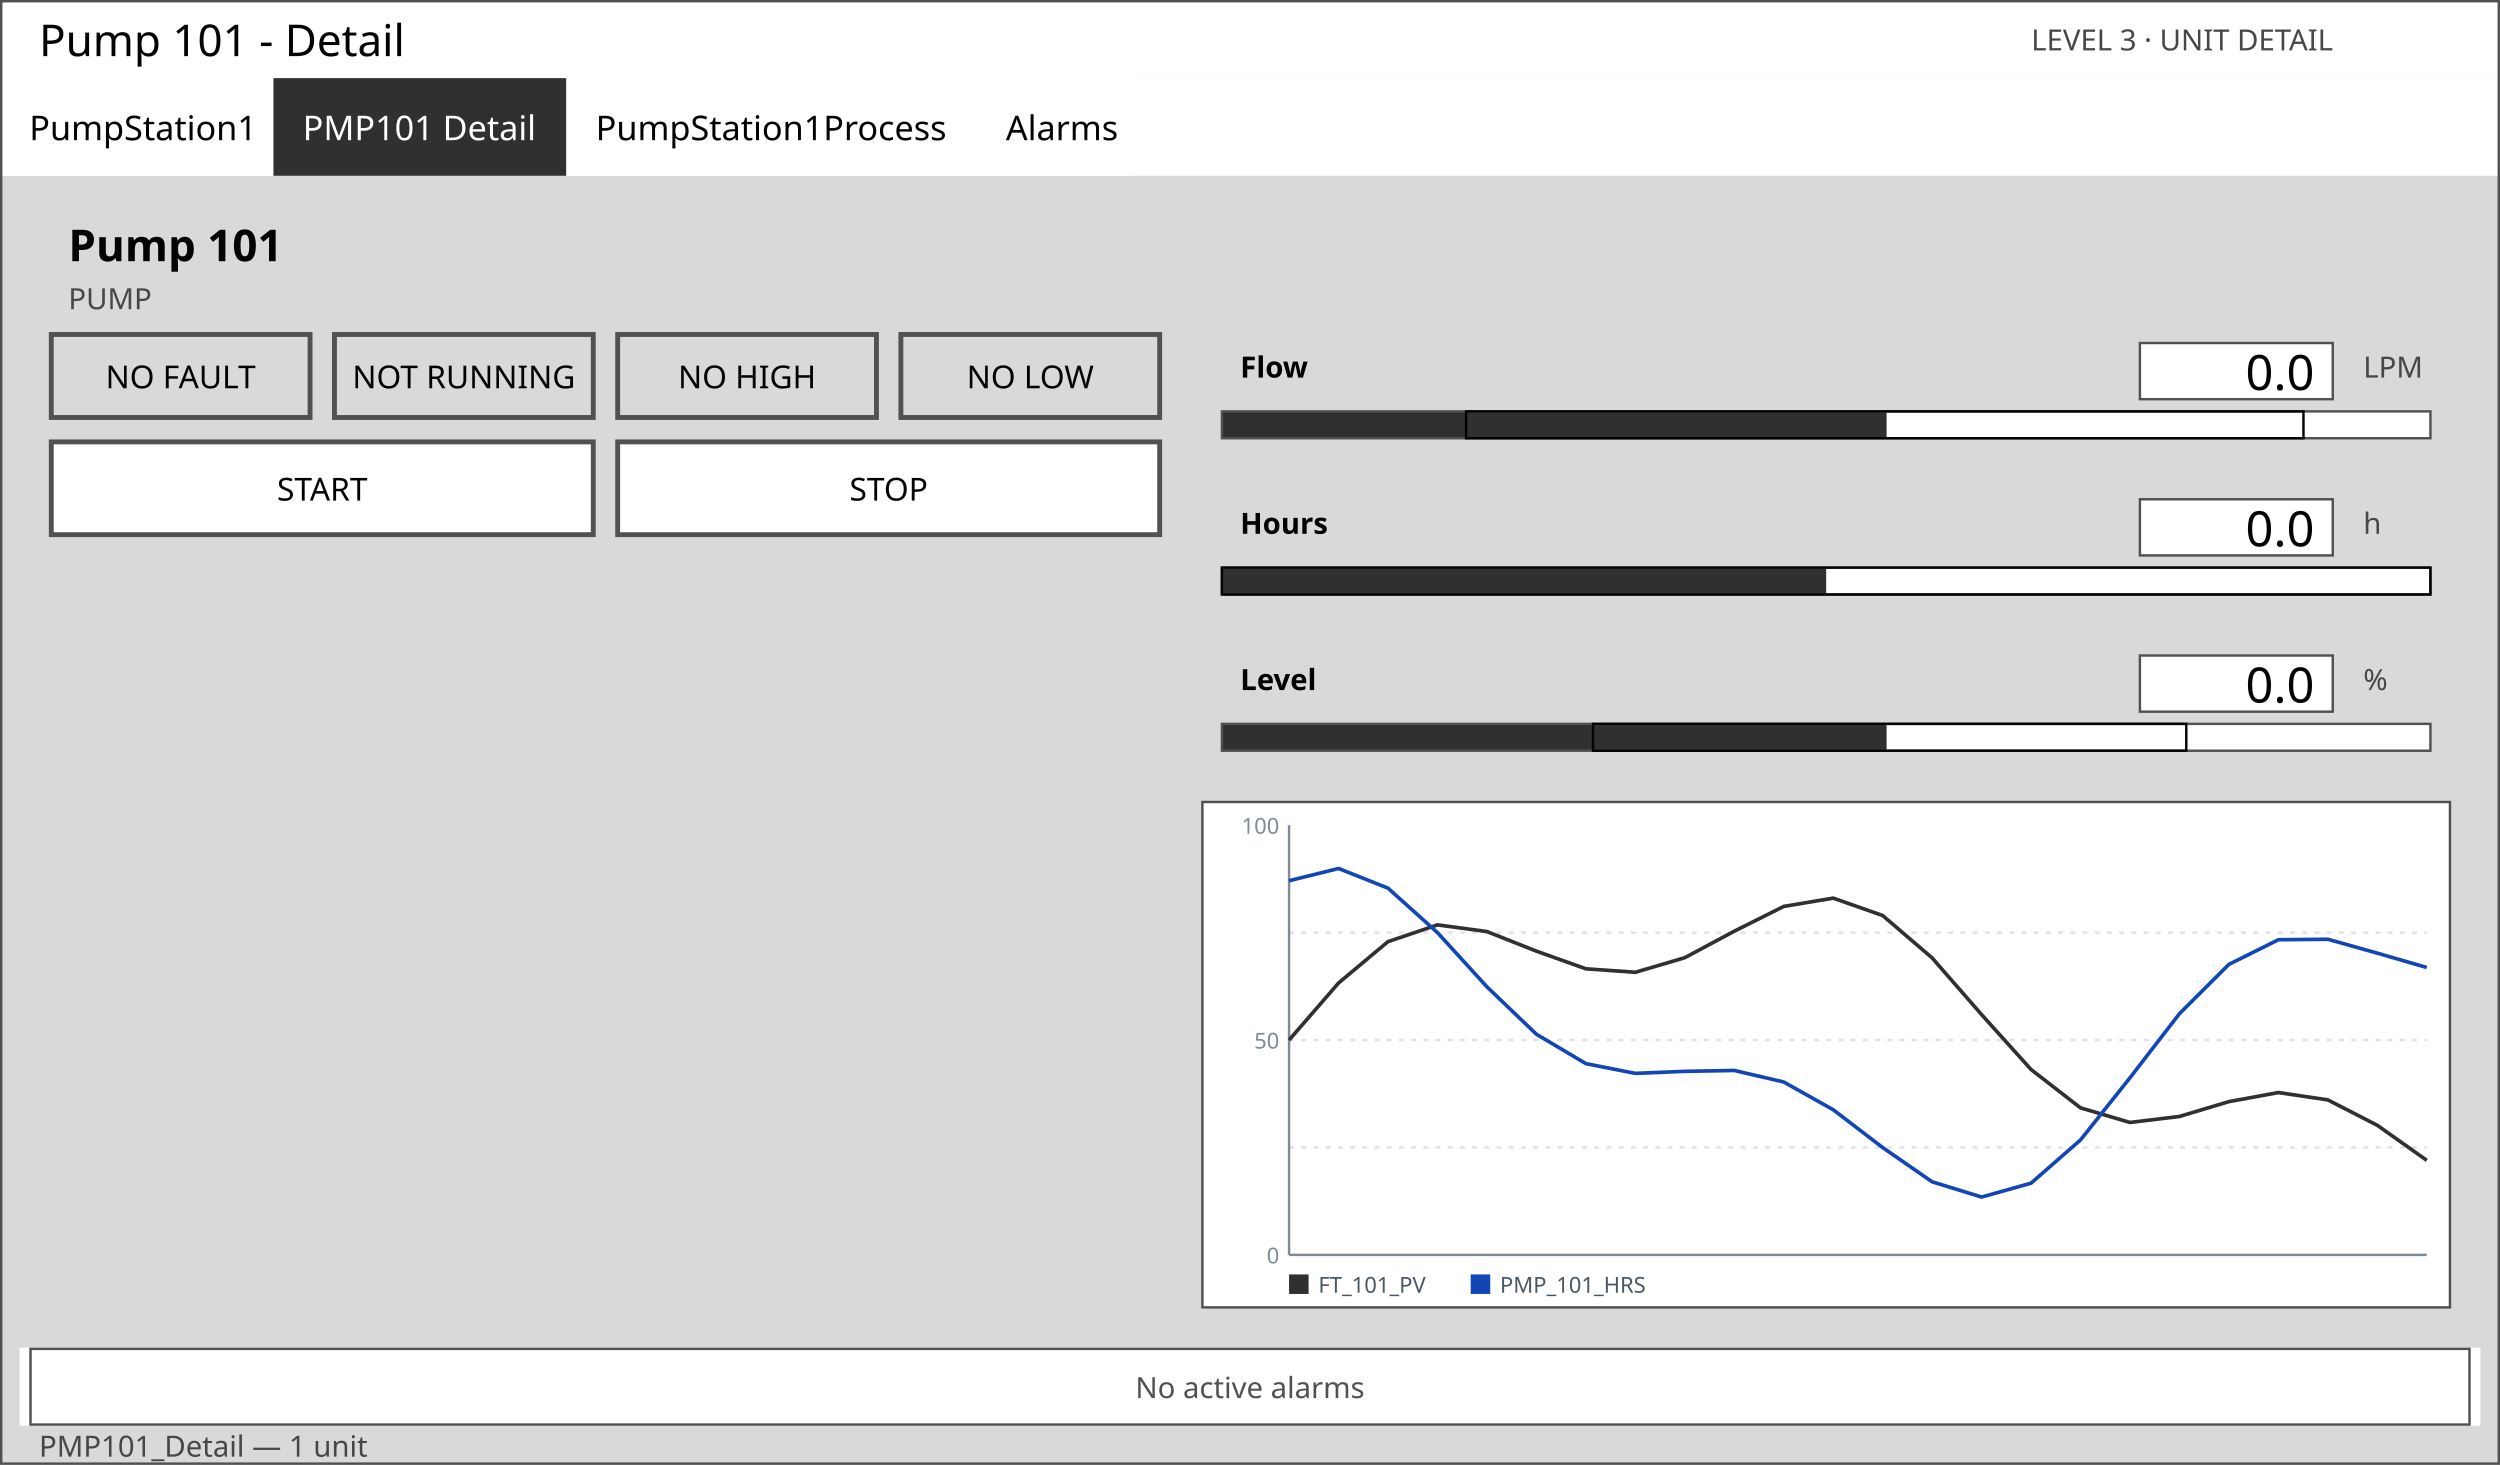
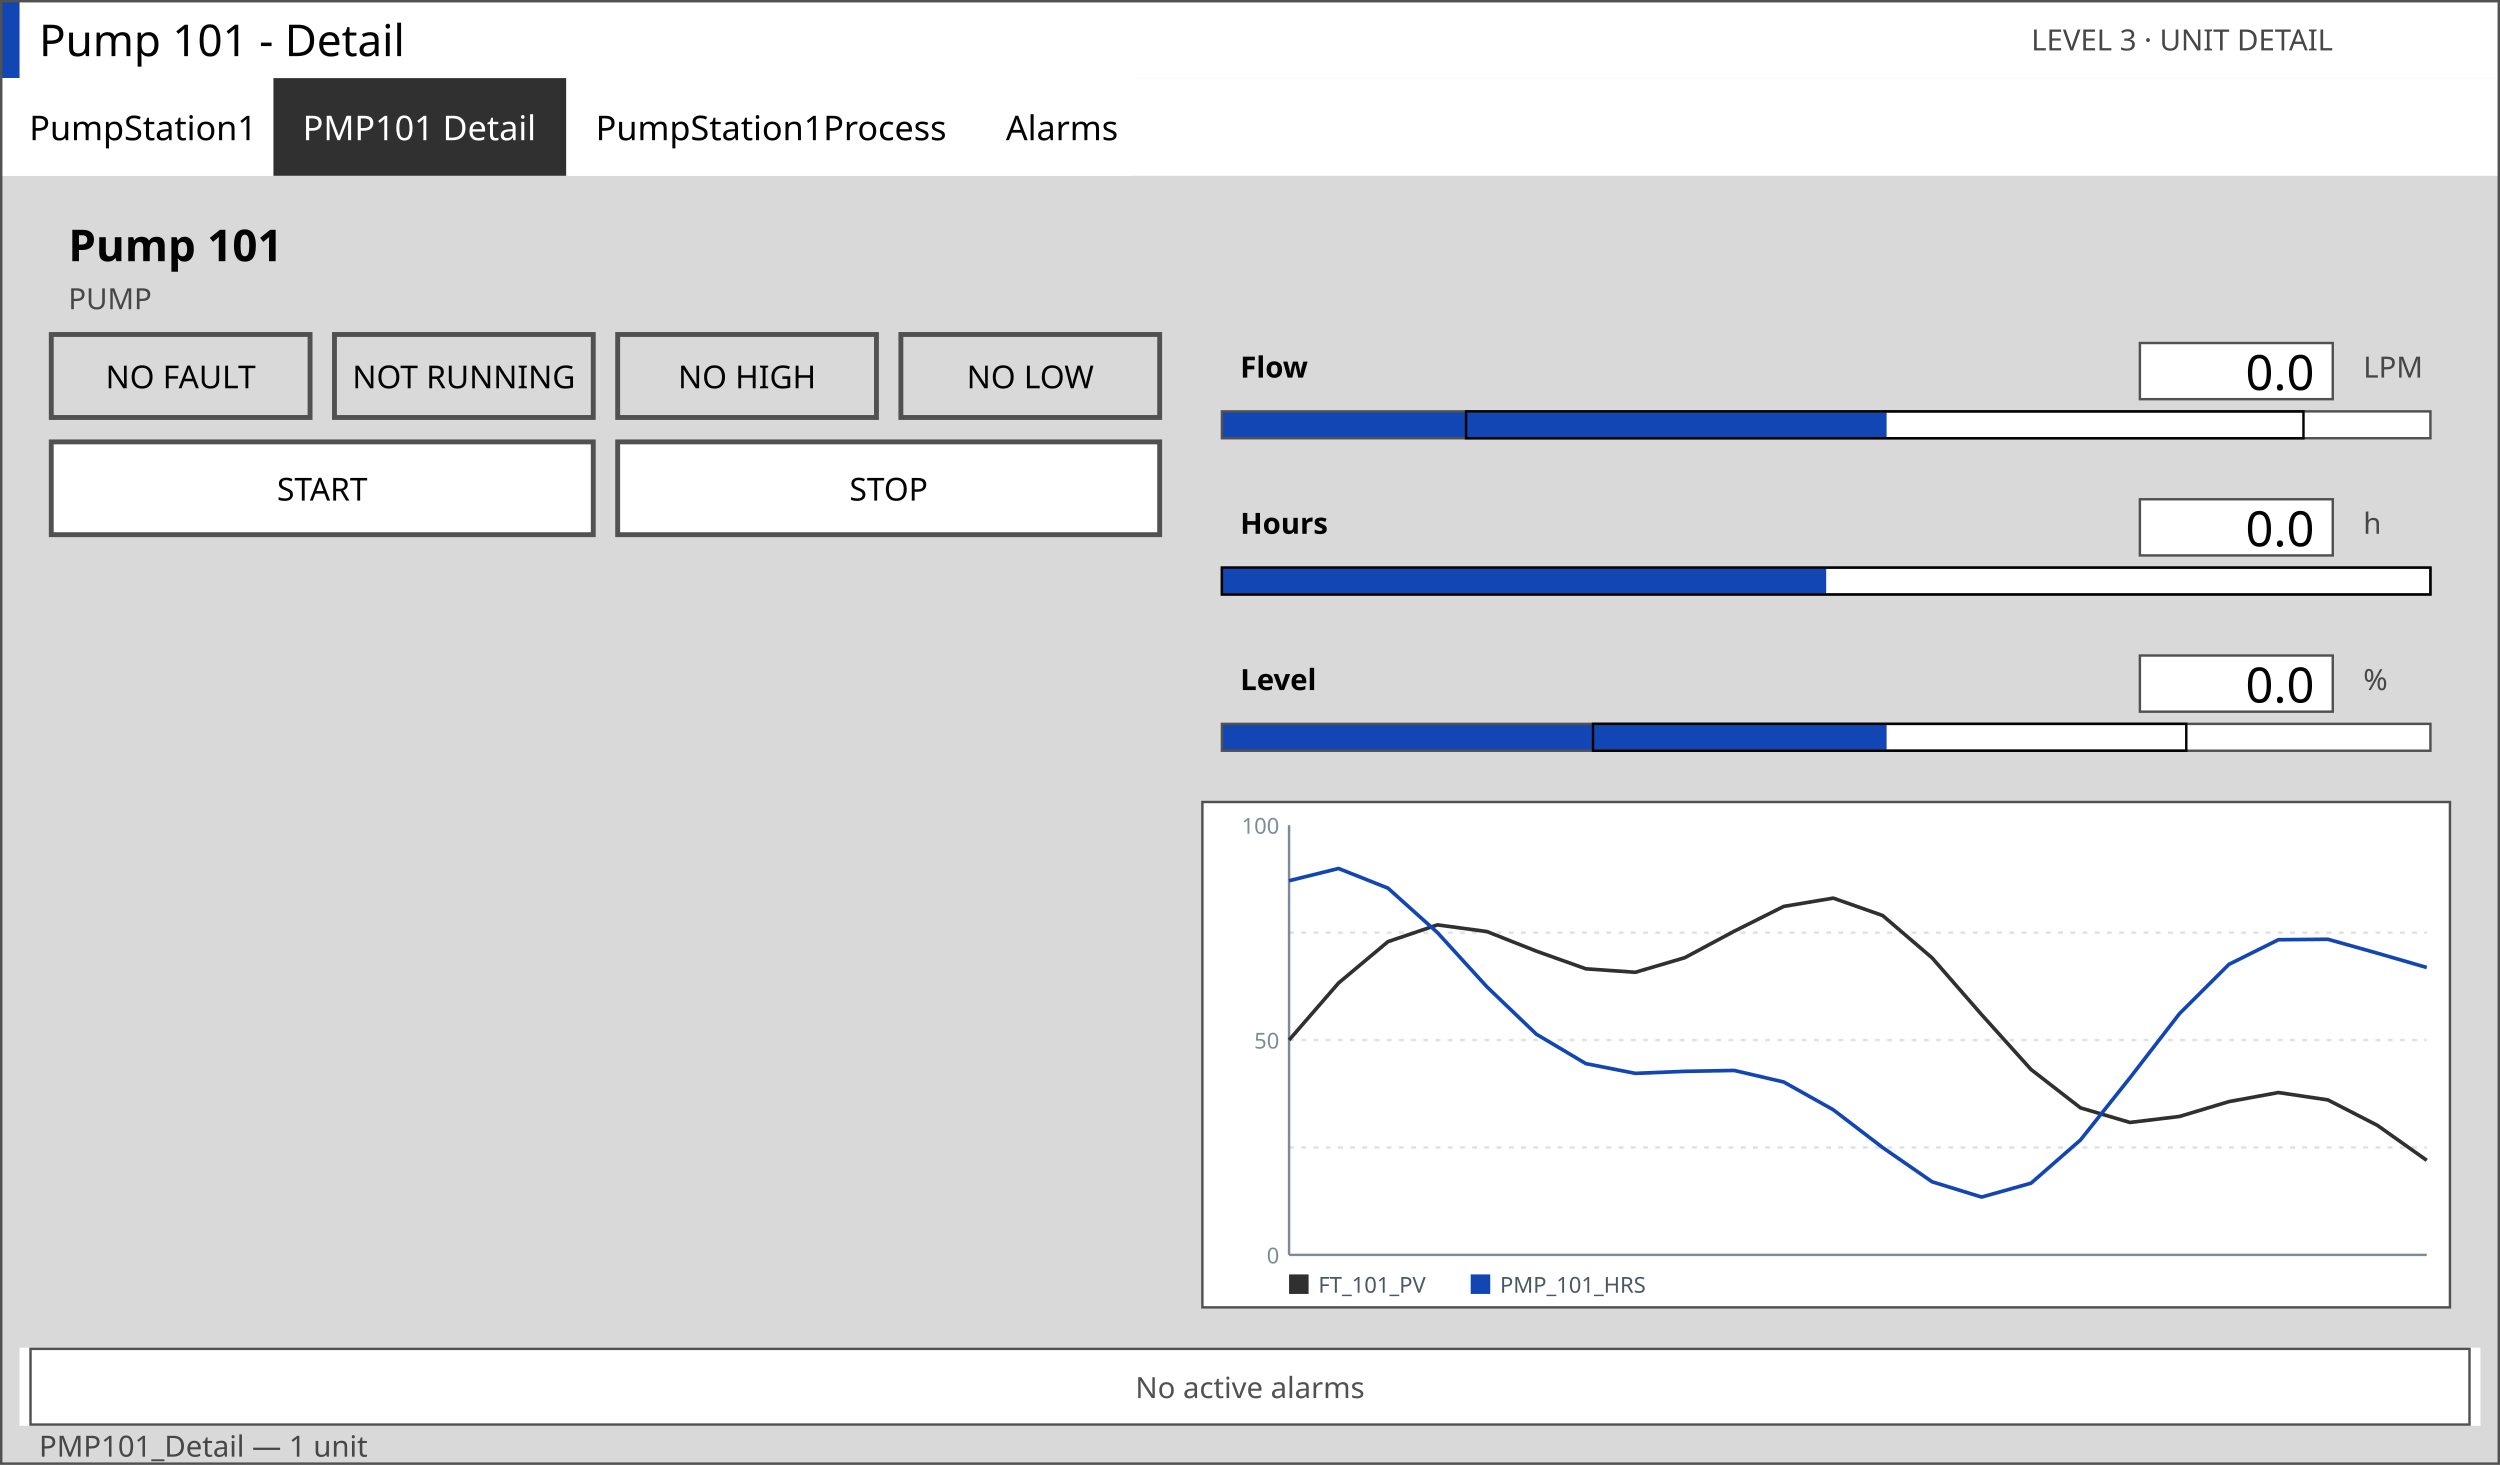
<svg xmlns="http://www.w3.org/2000/svg" viewBox="0 0 1024 600" width="1024" height="600" role="img" aria-label="HMI screen PMP101_Detail" style="background:#f1f1f1">
  <rect x="0" y="0" width="1024" height="600" fill="#f1f1f1" pointer-events="none" />
  <g data-object-id="ID" data-object-name="Ground_PMP101_Detail" data-object-type="Rectangle">
    <rect x="0.5" y="0.5" width="1023" height="599" fill="#d9d9d9" stroke="#d9d9d9" stroke-width="1" />
  </g>
  <g data-object-id="ID" data-object-name="Hdr_PMP101_Detail" data-object-type="Rectangle">
    <rect x="0" y="0" width="1024" height="32" fill="#ffffff" stroke="none" stroke-width="0" />
  </g>
+   <g data-object-id="ID" data-object-name="HdrMark_PMP101_Detail" data-object-type="Rectangle">
+     <rect x="0" y="0" width="8" height="32" fill="#1146b4" stroke="none" stroke-width="0" />
+   </g>
  <g data-object-id="ID" data-object-name="HdrTitle_PMP101_Detail" data-object-type="TextBox">
    <text fill="#030303" font-size="18" font-weight="400" font-style="normal" font-family="Segoe UI, Noto Sans, Arial, sans-serif" text-anchor="start" dominant-baseline="central" pointer-events="none">
      <tspan x="16" y="16">Pump 101 - Detail</tspan>
    </text>
  </g>
  <g data-object-id="ID" data-object-name="HdrLevel_PMP101_Detail" data-object-type="TextBox">
    <text fill="#474747" font-size="12" font-weight="400" font-style="normal" font-family="Segoe UI, Noto Sans, Arial, sans-serif" text-anchor="start" dominant-baseline="central" pointer-events="none">
      <tspan x="832" y="16">LEVEL 3 · UNIT DETAIL</tspan>
    </text>
  </g>
  <g data-object-id="ID" data-object-name="Nav_PMP101_Detail" data-object-type="Rectangle">
    <rect x="0" y="32" width="1024" height="40" fill="#ffffff" stroke="none" stroke-width="0" />
  </g>
  <g data-object-id="ID" data-object-name="NavChip_PMP101_Detail_0" data-object-type="Rectangle">
    <rect x="0" y="32" width="112" height="40" fill="#ffffff" stroke="none" stroke-width="0" />
  </g>
  <g data-object-id="ID" data-object-name="NavLbl_PMP101_Detail_0" data-object-type="TextBox">
    <text fill="#030303" font-size="14" font-weight="400" font-style="normal" font-family="Segoe UI, Noto Sans, Arial, sans-serif" text-anchor="start" dominant-baseline="central" pointer-events="none">
      <tspan x="12" y="52">PumpStation1</tspan>
    </text>
  </g>
  <g data-object-id="ID" data-object-name="NavGo_PMP101_Detail_0" data-object-type="Switch">
    <rect x="0" y="32" width="112" height="40" fill="none" stroke="none" stroke-width="0" />
    <text fill="#030303" font-size="13" font-weight="400" font-style="normal" font-family="Segoe UI, Noto Sans, Arial, sans-serif" text-anchor="middle" dominant-baseline="central" pointer-events="none">
      <tspan x="56" y="52" />
    </text>
  </g>
  <g data-object-id="ID" data-object-name="NavChip_PMP101_Detail_1" data-object-type="Rectangle">
    <rect x="112" y="32" width="120" height="40" fill="#303030" stroke="none" stroke-width="0" />
  </g>
  <g data-object-id="ID" data-object-name="NavLbl_PMP101_Detail_1" data-object-type="TextBox">
    <text fill="#ffffff" font-size="14" font-weight="400" font-style="normal" font-family="Segoe UI, Noto Sans, Arial, sans-serif" text-anchor="start" dominant-baseline="central" pointer-events="none">
      <tspan x="124" y="52">PMP101 Detail</tspan>
    </text>
  </g>
  <g data-object-id="ID" data-object-name="NavChip_PMP101_Detail_2" data-object-type="Rectangle">
    <rect x="232" y="32" width="168" height="40" fill="#ffffff" stroke="none" stroke-width="0" />
  </g>
  <g data-object-id="ID" data-object-name="NavLbl_PMP101_Detail_2" data-object-type="TextBox">
    <text fill="#030303" font-size="14" font-weight="400" font-style="normal" font-family="Segoe UI, Noto Sans, Arial, sans-serif" text-anchor="start" dominant-baseline="central" pointer-events="none">
      <tspan x="244" y="52">PumpStation1Process</tspan>
    </text>
  </g>
  <g data-object-id="ID" data-object-name="NavGo_PMP101_Detail_2" data-object-type="Switch">
    <rect x="232" y="32" width="168" height="40" fill="none" stroke="none" stroke-width="0" />
    <text fill="#030303" font-size="13" font-weight="400" font-style="normal" font-family="Segoe UI, Noto Sans, Arial, sans-serif" text-anchor="middle" dominant-baseline="central" pointer-events="none">
      <tspan x="316" y="52" />
    </text>
  </g>
  <g data-object-id="ID" data-object-name="NavChip_PMP101_Detail_3" data-object-type="Rectangle">
    <rect x="400" y="32" width="64" height="40" fill="#ffffff" stroke="none" stroke-width="0" />
  </g>
  <g data-object-id="ID" data-object-name="NavLbl_PMP101_Detail_3" data-object-type="TextBox">
    <text fill="#030303" font-size="14" font-weight="400" font-style="normal" font-family="Segoe UI, Noto Sans, Arial, sans-serif" text-anchor="start" dominant-baseline="central" pointer-events="none">
      <tspan x="412" y="52">Alarms</tspan>
    </text>
  </g>
  <g data-object-id="ID" data-object-name="NavGo_PMP101_Detail_3" data-object-type="Switch">
    <rect x="400" y="32" width="64" height="40" fill="none" stroke="none" stroke-width="0" />
    <text fill="#030303" font-size="13" font-weight="400" font-style="normal" font-family="Segoe UI, Noto Sans, Arial, sans-serif" text-anchor="middle" dominant-baseline="central" pointer-events="none">
      <tspan x="432" y="52" />
    </text>
  </g>
  <g data-object-id="ID" data-object-name="FootLbl_PMP101_Detail" data-object-type="TextBox">
    <text fill="#474747" font-size="12" font-weight="400" font-style="normal" font-family="Segoe UI, Noto Sans, Arial, sans-serif" text-anchor="start" dominant-baseline="central" pointer-events="none">
      <tspan x="16" y="592">PMP101_Detail — 1 unit</tspan>
    </text>
  </g>
  <g data-object-id="ID" data-object-name="Detail_PMP101" data-object-type="Rectangle">
    <rect x="8" y="80" width="1008" height="464" fill="none" stroke="none" stroke-width="0" />
  </g>
  <g data-object-id="ID" data-object-name="DetailName_PMP101" data-object-type="TextBox">
    <text fill="#030303" font-size="18" font-weight="700" font-style="normal" font-family="Segoe UI, Noto Sans, Arial, sans-serif" text-anchor="start" dominant-baseline="central" pointer-events="none">
      <tspan x="28" y="100">Pump 101</tspan>
    </text>
  </g>
  <g data-object-id="ID" data-object-name="DetailKind_PMP101" data-object-type="TextBox">
    <text fill="#474747" font-size="12" font-weight="400" font-style="normal" font-family="Segoe UI, Noto Sans, Arial, sans-serif" text-anchor="start" dominant-baseline="central" pointer-events="none">
      <tspan x="28" y="122">PUMP</tspan>
    </text>
  </g>
  <g data-object-id="ID" data-object-name="DetailLamp_PMP101_0" data-object-type="Lamp">
    <rect x="21" y="137" width="106" height="34" fill="#d9d9d9" stroke="#515151" stroke-width="2" />
    <text fill="#030303" font-size="13" font-weight="400" font-style="normal" font-family="Segoe UI, Noto Sans, Arial, sans-serif" text-anchor="middle" dominant-baseline="central" pointer-events="none">
      <tspan x="74" y="154">NO FAULT</tspan>
    </text>
  </g>
  <g data-object-id="ID" data-object-name="DetailLamp_PMP101_1" data-object-type="Lamp">
    <rect x="137" y="137" width="106" height="34" fill="#d9d9d9" stroke="#515151" stroke-width="2" />
    <text fill="#030303" font-size="13" font-weight="400" font-style="normal" font-family="Segoe UI, Noto Sans, Arial, sans-serif" text-anchor="middle" dominant-baseline="central" pointer-events="none">
      <tspan x="190" y="154">NOT RUNNING</tspan>
    </text>
  </g>
  <g data-object-id="ID" data-object-name="DetailLamp_PMP101_2" data-object-type="Lamp">
    <rect x="253" y="137" width="106" height="34" fill="#d9d9d9" stroke="#515151" stroke-width="2" />
    <text fill="#030303" font-size="13" font-weight="400" font-style="normal" font-family="Segoe UI, Noto Sans, Arial, sans-serif" text-anchor="middle" dominant-baseline="central" pointer-events="none">
      <tspan x="306" y="154">NO HIGH</tspan>
    </text>
  </g>
  <g data-object-id="ID" data-object-name="DetailLamp_PMP101_3" data-object-type="Lamp">
    <rect x="369" y="137" width="106" height="34" fill="#d9d9d9" stroke="#515151" stroke-width="2" />
    <text fill="#030303" font-size="13" font-weight="400" font-style="normal" font-family="Segoe UI, Noto Sans, Arial, sans-serif" text-anchor="middle" dominant-baseline="central" pointer-events="none">
      <tspan x="422" y="154">NO LOW</tspan>
    </text>
  </g>
  <g data-object-id="ID" data-object-name="DetailCmd_PMP101_0" data-object-type="Switch">
    <rect x="21" y="181" width="222" height="38" fill="#ffffff" stroke="#515151" stroke-width="2" />
    <text fill="#030303" font-size="13" font-weight="400" font-style="normal" font-family="Segoe UI, Noto Sans, Arial, sans-serif" text-anchor="middle" dominant-baseline="central" pointer-events="none">
      <tspan x="132" y="200">START</tspan>
    </text>
  </g>
  <g data-object-id="ID" data-object-name="DetailCmd_PMP101_1" data-object-type="Switch">
    <rect x="253" y="181" width="222" height="38" fill="#ffffff" stroke="#515151" stroke-width="2" />
    <text fill="#030303" font-size="13" font-weight="400" font-style="normal" font-family="Segoe UI, Noto Sans, Arial, sans-serif" text-anchor="middle" dominant-baseline="central" pointer-events="none">
      <tspan x="364" y="200">STOP</tspan>
    </text>
  </g>
  <g data-object-id="ID" data-object-name="DetailInd_FT101PV_2" data-object-type="Rectangle">
    <rect x="492" y="136" width="512" height="56" fill="none" stroke="none" stroke-width="0" />
  </g>
  <g data-object-id="ID" data-object-name="DetailInd_FT101PV_Lbl" data-object-type="TextBox">
    <text fill="#030303" font-size="12" font-weight="700" font-style="normal" font-family="Segoe UI, Noto Sans, Arial, sans-serif" text-anchor="start" dominant-baseline="central" pointer-events="none">
      <tspan x="508" y="150">Flow</tspan>
    </text>
  </g>
  <g data-object-id="ID" data-object-name="DetailInd_FT101PV_Bar" data-object-type="Rectangle">
    <g>
      <rect x="500.5" y="168.5" width="495" height="11" fill="#ffffff" />
-       <rect x="500.5" y="168.5" width="272.25" height="11" fill="#303030" />
+       <rect x="500.5" y="168.5" width="272.25" height="11" fill="#1146b4" />
    </g>
    <rect x="500.5" y="168.5" width="495" height="11" fill="none" stroke="#515151" stroke-width="1" />
  </g>
  <g data-object-id="ID" data-object-name="DetailInd_FT101PV_Band" data-object-type="Rectangle">
    <rect x="600.5" y="168.5" width="343" height="11" fill="none" stroke="#030303" stroke-width="1" />
  </g>
  <g data-object-id="ID" data-object-name="DetailInd_FT101PV_Val" data-object-type="NumericDisplay">
    <rect x="876.5" y="140.5" width="79" height="23" fill="#ffffff" stroke="#515151" stroke-width="1" />
    <text fill="#030303" font-size="20" font-weight="400" font-style="normal" font-family="Consolas, Noto Sans, monospace" text-anchor="end" dominant-baseline="central" pointer-events="none">
      <tspan x="948" y="152">0.0</tspan>
    </text>
  </g>
  <g data-object-id="ID" data-object-name="DetailInd_FT101PV_Unit" data-object-type="TextBox">
    <text fill="#474747" font-size="12" font-weight="400" font-style="normal" font-family="Segoe UI, Noto Sans, Arial, sans-serif" text-anchor="start" dominant-baseline="central" pointer-events="none">
      <tspan x="968" y="150">LPM</tspan>
    </text>
  </g>
  <g data-object-id="ID" data-object-name="DetailInd_PMP101HRS_2" data-object-type="Rectangle">
    <rect x="492" y="200" width="512" height="56" fill="none" stroke="none" stroke-width="0" />
  </g>
  <g data-object-id="ID" data-object-name="DetailInd_PMP101HRS_Lbl" data-object-type="TextBox">
    <text fill="#030303" font-size="12" font-weight="700" font-style="normal" font-family="Segoe UI, Noto Sans, Arial, sans-serif" text-anchor="start" dominant-baseline="central" pointer-events="none">
      <tspan x="508" y="214">Hours</tspan>
    </text>
  </g>
  <g data-object-id="ID" data-object-name="DetailInd_PMP101HRS_Bar" data-object-type="Rectangle">
    <g>
      <rect x="500.5" y="232.5" width="495" height="11" fill="#ffffff" />
-       <rect x="500.5" y="232.5" width="247.5" height="11" fill="#303030" />
+       <rect x="500.5" y="232.5" width="247.5" height="11" fill="#1146b4" />
    </g>
    <rect x="500.5" y="232.5" width="495" height="11" fill="none" stroke="#515151" stroke-width="1" />
  </g>
  <g data-object-id="ID" data-object-name="DetailInd_PMP101HRS_Band" data-object-type="Rectangle">
    <rect x="500.5" y="232.5" width="495" height="11" fill="none" stroke="#030303" stroke-width="1" />
  </g>
  <g data-object-id="ID" data-object-name="DetailInd_PMP101HRS_Val" data-object-type="NumericDisplay">
    <rect x="876.5" y="204.5" width="79" height="23" fill="#ffffff" stroke="#515151" stroke-width="1" />
    <text fill="#030303" font-size="20" font-weight="400" font-style="normal" font-family="Consolas, Noto Sans, monospace" text-anchor="end" dominant-baseline="central" pointer-events="none">
      <tspan x="948" y="216">0.0</tspan>
    </text>
  </g>
  <g data-object-id="ID" data-object-name="DetailInd_PMP101HRS_Unit" data-object-type="TextBox">
    <text fill="#474747" font-size="12" font-weight="400" font-style="normal" font-family="Segoe UI, Noto Sans, Arial, sans-serif" text-anchor="start" dominant-baseline="central" pointer-events="none">
      <tspan x="968" y="214">h</tspan>
    </text>
  </g>
  <g data-object-id="ID" data-object-name="DetailInd_LT101PV_2" data-object-type="Rectangle">
    <rect x="492" y="264" width="512" height="56" fill="none" stroke="none" stroke-width="0" />
  </g>
  <g data-object-id="ID" data-object-name="DetailInd_LT101PV_Lbl" data-object-type="TextBox">
    <text fill="#030303" font-size="12" font-weight="700" font-style="normal" font-family="Segoe UI, Noto Sans, Arial, sans-serif" text-anchor="start" dominant-baseline="central" pointer-events="none">
      <tspan x="508" y="278">Level</tspan>
    </text>
  </g>
  <g data-object-id="ID" data-object-name="DetailInd_LT101PV_Bar" data-object-type="Rectangle">
    <g>
      <rect x="500.5" y="296.5" width="495" height="11" fill="#ffffff" />
-       <rect x="500.5" y="296.5" width="272.25" height="11" fill="#303030" />
+       <rect x="500.5" y="296.5" width="272.25" height="11" fill="#1146b4" />
    </g>
    <rect x="500.5" y="296.5" width="495" height="11" fill="none" stroke="#515151" stroke-width="1" />
  </g>
  <g data-object-id="ID" data-object-name="DetailInd_LT101PV_Band" data-object-type="Rectangle">
    <rect x="652.5" y="296.5" width="243" height="11" fill="none" stroke="#030303" stroke-width="1" />
  </g>
  <g data-object-id="ID" data-object-name="DetailInd_LT101PV_Val" data-object-type="NumericDisplay">
    <rect x="876.5" y="268.5" width="79" height="23" fill="#ffffff" stroke="#515151" stroke-width="1" />
    <text fill="#030303" font-size="20" font-weight="400" font-style="normal" font-family="Consolas, Noto Sans, monospace" text-anchor="end" dominant-baseline="central" pointer-events="none">
      <tspan x="948" y="280">0.0</tspan>
    </text>
  </g>
  <g data-object-id="ID" data-object-name="DetailInd_LT101PV_Unit" data-object-type="TextBox">
    <text fill="#474747" font-size="12" font-weight="400" font-style="normal" font-family="Segoe UI, Noto Sans, Arial, sans-serif" text-anchor="start" dominant-baseline="central" pointer-events="none">
      <tspan x="968" y="278">%</tspan>
    </text>
  </g>
  <g data-object-id="ID" data-object-name="DetailTrend_PMP101" data-object-type="TrendGraph">
    <g pointer-events="none">
      <rect x="492.5" y="328.5" width="511" height="207" fill="#ffffff" stroke="#515151" stroke-width="1" />
      <line x1="528" y1="382" x2="994" y2="382" stroke="#7d8b99" stroke-opacity="0.25" stroke-dasharray="2 3" />
      <line x1="528" y1="426" x2="994" y2="426" stroke="#7d8b99" stroke-opacity="0.25" stroke-dasharray="2 3" />
      <line x1="528" y1="470" x2="994" y2="470" stroke="#7d8b99" stroke-opacity="0.25" stroke-dasharray="2 3" />
      <line x1="528" y1="338" x2="528" y2="514" stroke="#7d8b99" />
      <line x1="528" y1="514" x2="994" y2="514" stroke="#7d8b99" />
      <text x="524" y="338" fill="#7d8b99" font-size="9" font-family="Consolas, Noto Sans, monospace" text-anchor="end" dominant-baseline="central">100</text>
      <text x="524" y="426" fill="#7d8b99" font-size="9" font-family="Consolas, Noto Sans, monospace" text-anchor="end" dominant-baseline="central">50</text>
      <text x="524" y="514" fill="#7d8b99" font-size="9" font-family="Consolas, Noto Sans, monospace" text-anchor="end" dominant-baseline="central">0</text>
      <g>
        <polyline points="528,426 548.261,402.645 568.522,385.689 588.783,378.829 609.043,381.57 629.304,389.592 649.565,396.82 669.826,398.25 690.087,392.27 710.348,381.423 730.609,371.271 750.87,367.872 771.13,374.999 791.391,392.354 811.652,415.58 831.913,438.072 852.174,453.781 872.435,459.757 892.696,457.303 912.957,451.222 933.217,447.508 953.478,450.522 973.739,460.921 994,475.28" fill="none" stroke="#303030" stroke-width="1.5" stroke-linejoin="round" />
      </g>
      <g>
        <polyline points="528,360.744 548.261,355.733 568.522,363.791 588.783,382 609.043,404.204 629.304,423.624 649.565,435.66 669.826,439.652 690.087,438.823 710.348,438.462 730.609,443.187 750.87,454.543 771.13,470.036 791.391,484.06 811.652,490.313 831.913,484.623 852.174,466.92 872.435,441.466 892.696,415.212 912.957,395.012 933.217,384.916 953.478,384.721 973.739,390.418 994,396.288" fill="none" stroke="#1146b4" stroke-width="1.5" stroke-linejoin="round" />
      </g>
      <g>
        <rect x="528" y="522" width="8" height="8" fill="#303030" />
        <text x="540" y="526" fill="#4a5764" font-size="9" font-family="Consolas, Noto Sans, monospace" dominant-baseline="central">FT_101_PV</text>
      </g>
      <g>
        <rect x="602.4" y="522" width="8" height="8" fill="#1146b4" />
        <text x="614.4" y="526" fill="#4a5764" font-size="9" font-family="Consolas, Noto Sans, monospace" dominant-baseline="central">PMP_101_HRS</text>
      </g>
    </g>
  </g>
  <g data-object-id="ID" data-object-name="AlarmBanner_PMP101_Detail_Band" data-object-type="Rectangle">
    <rect x="8" y="552" width="1008" height="32" fill="#ffffff" stroke="none" stroke-width="0" />
  </g>
  <g data-object-id="ID" data-object-name="AlarmBanner_PMP101_Detail" data-object-type="AlarmSummary">
    <rect x="12.5" y="552.5" width="999" height="31" fill="#ffffff" stroke="#515151" stroke-width="1" />
    <clipPath id="alarm-clip-ID">
      <rect x="12" y="552" width="1000" height="32" />
    </clipPath>
    <g clip-path="url(#alarm-clip-ID)">
      <text fill="#515151" font-size="12" font-weight="400" font-style="normal" font-family="Segoe UI, Noto Sans, Arial, sans-serif" text-anchor="middle" dominant-baseline="central" pointer-events="none">
        <tspan x="512" y="568">No active alarms</tspan>
      </text>
    </g>
  </g>
  <g data-object-id="ID" data-object-name="AlarmBanner_PMP101_Detail_Open" data-object-type="Switch">
    <rect x="8" y="552" width="1008" height="32" fill="none" stroke="none" stroke-width="0" />
    <text fill="#030303" font-size="13" font-weight="400" font-style="normal" font-family="Segoe UI, Noto Sans, Arial, sans-serif" text-anchor="middle" dominant-baseline="central" pointer-events="none">
      <tspan x="512" y="568" />
    </text>
  </g>
  <rect x="0.5" y="0.5" width="1023" height="599" fill="none" stroke="#515151" stroke-width="1" pointer-events="none" />
</svg>
